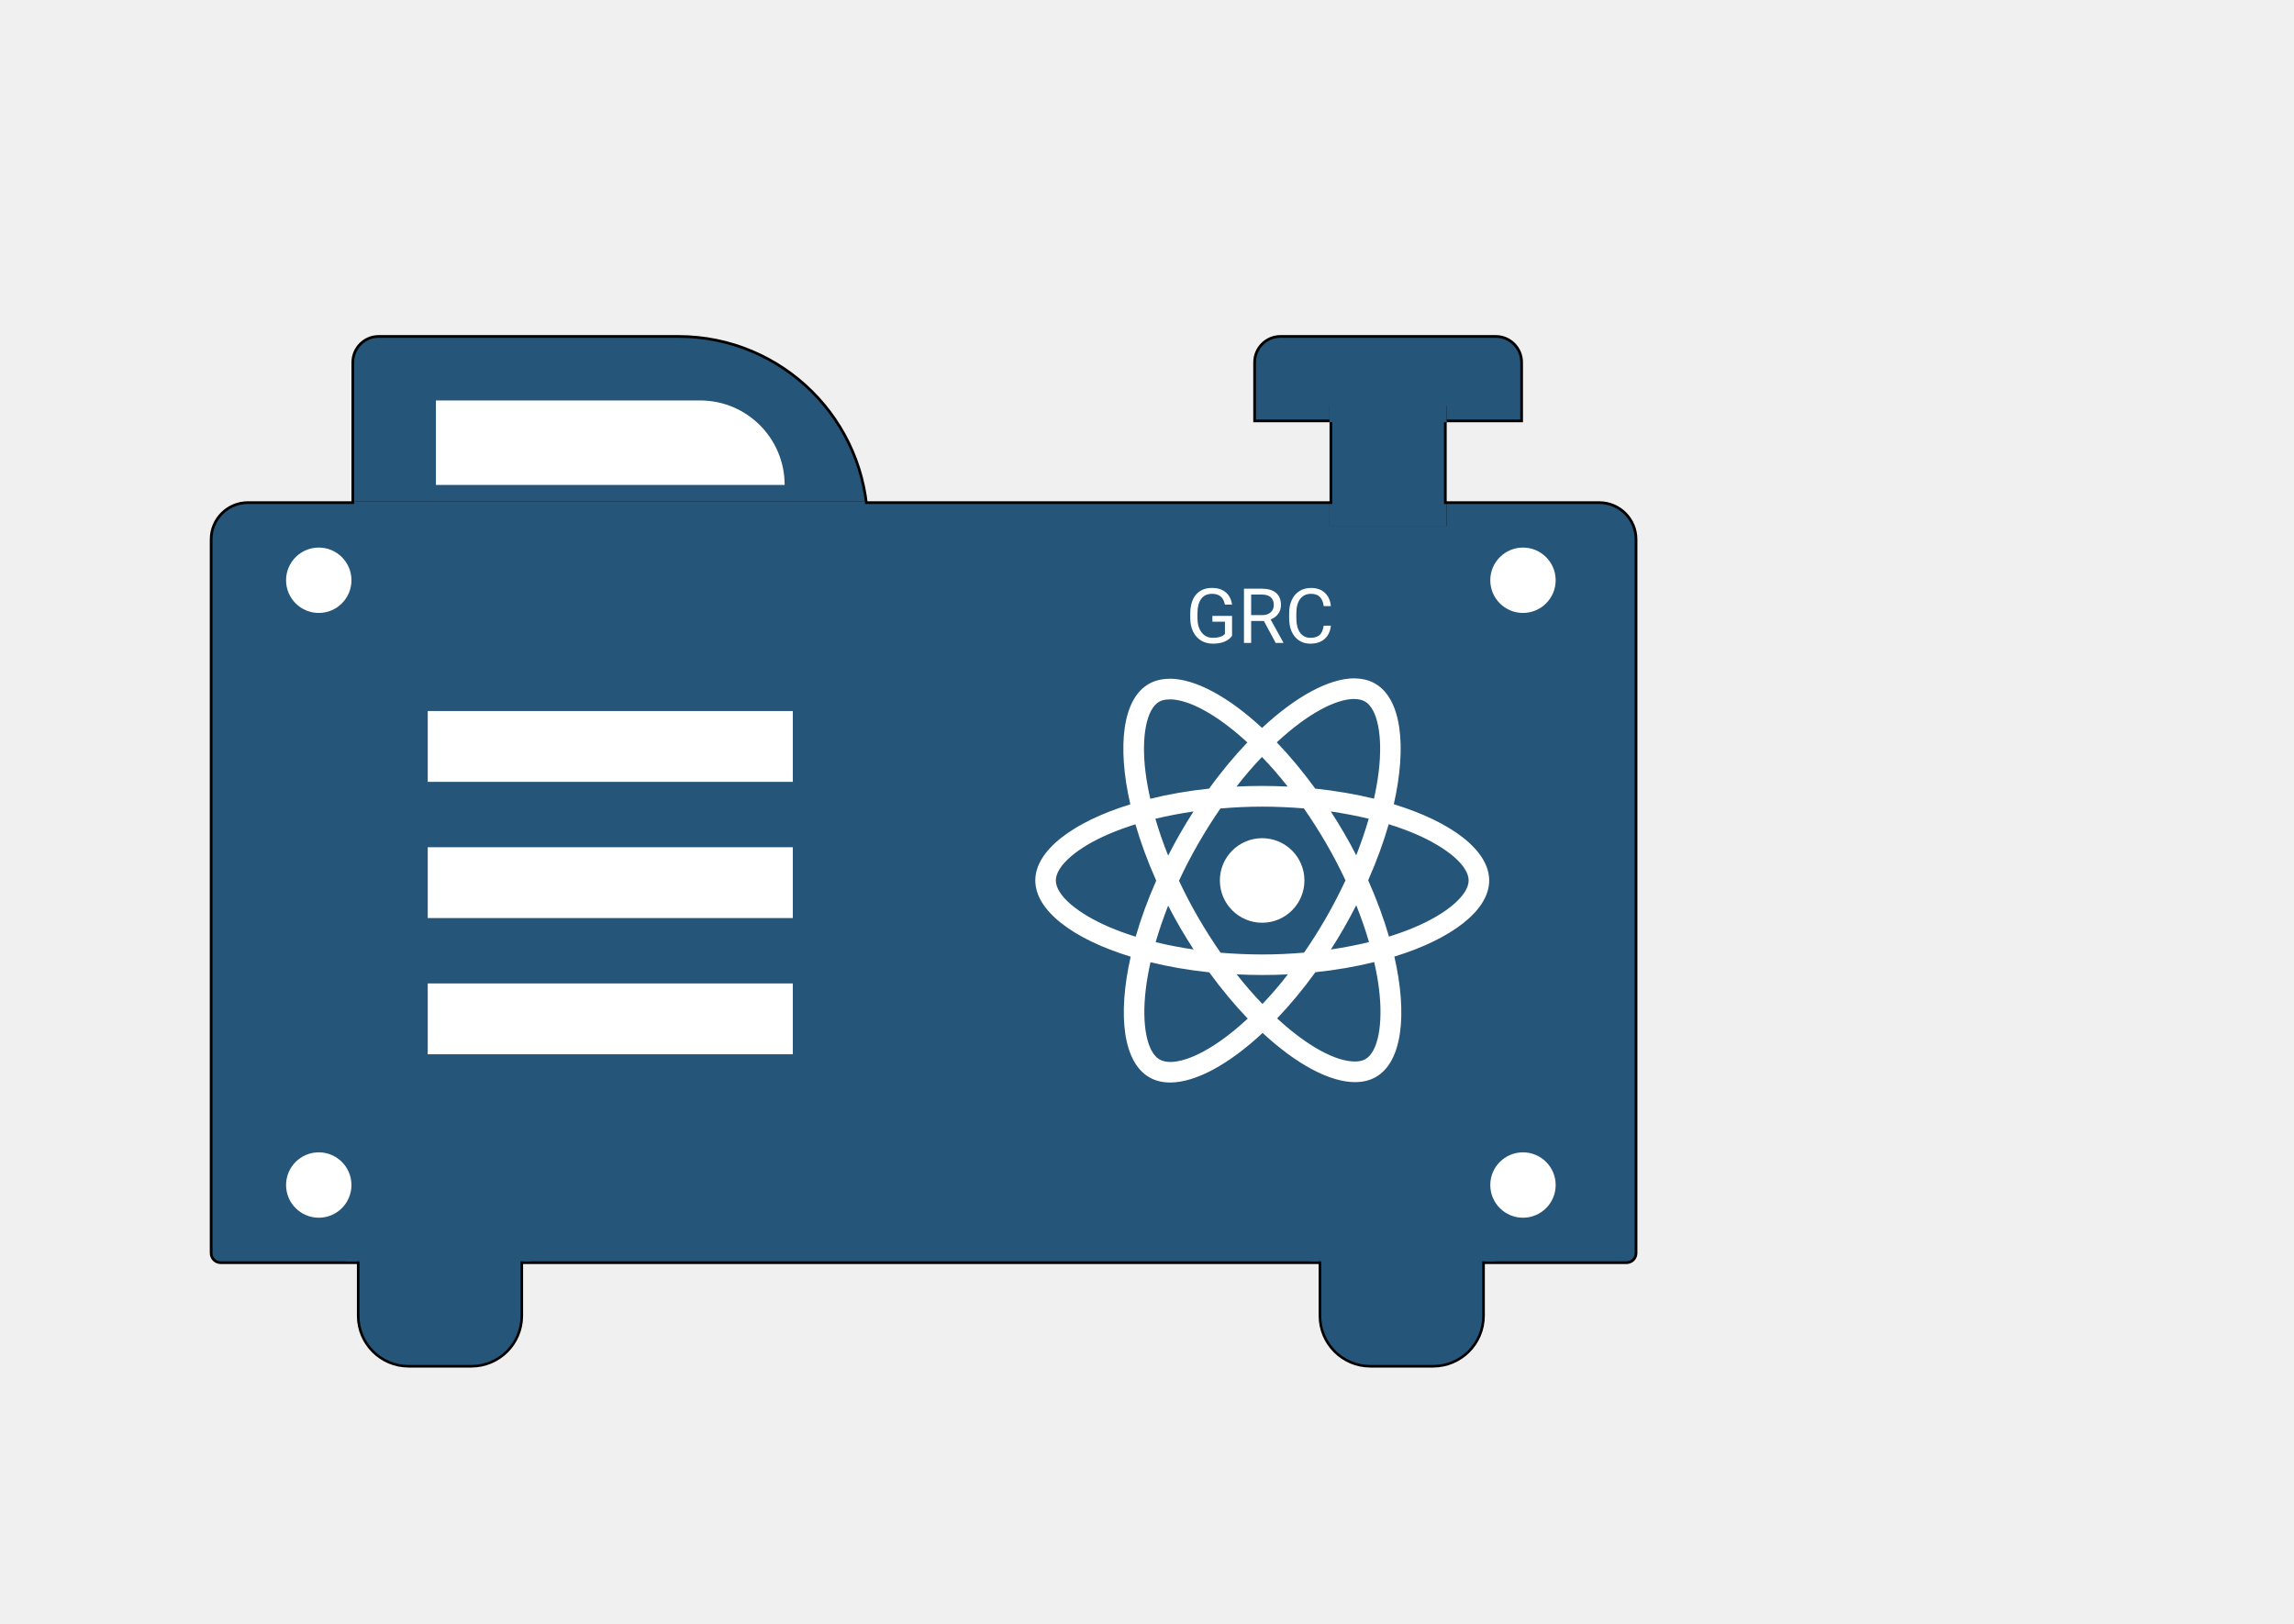
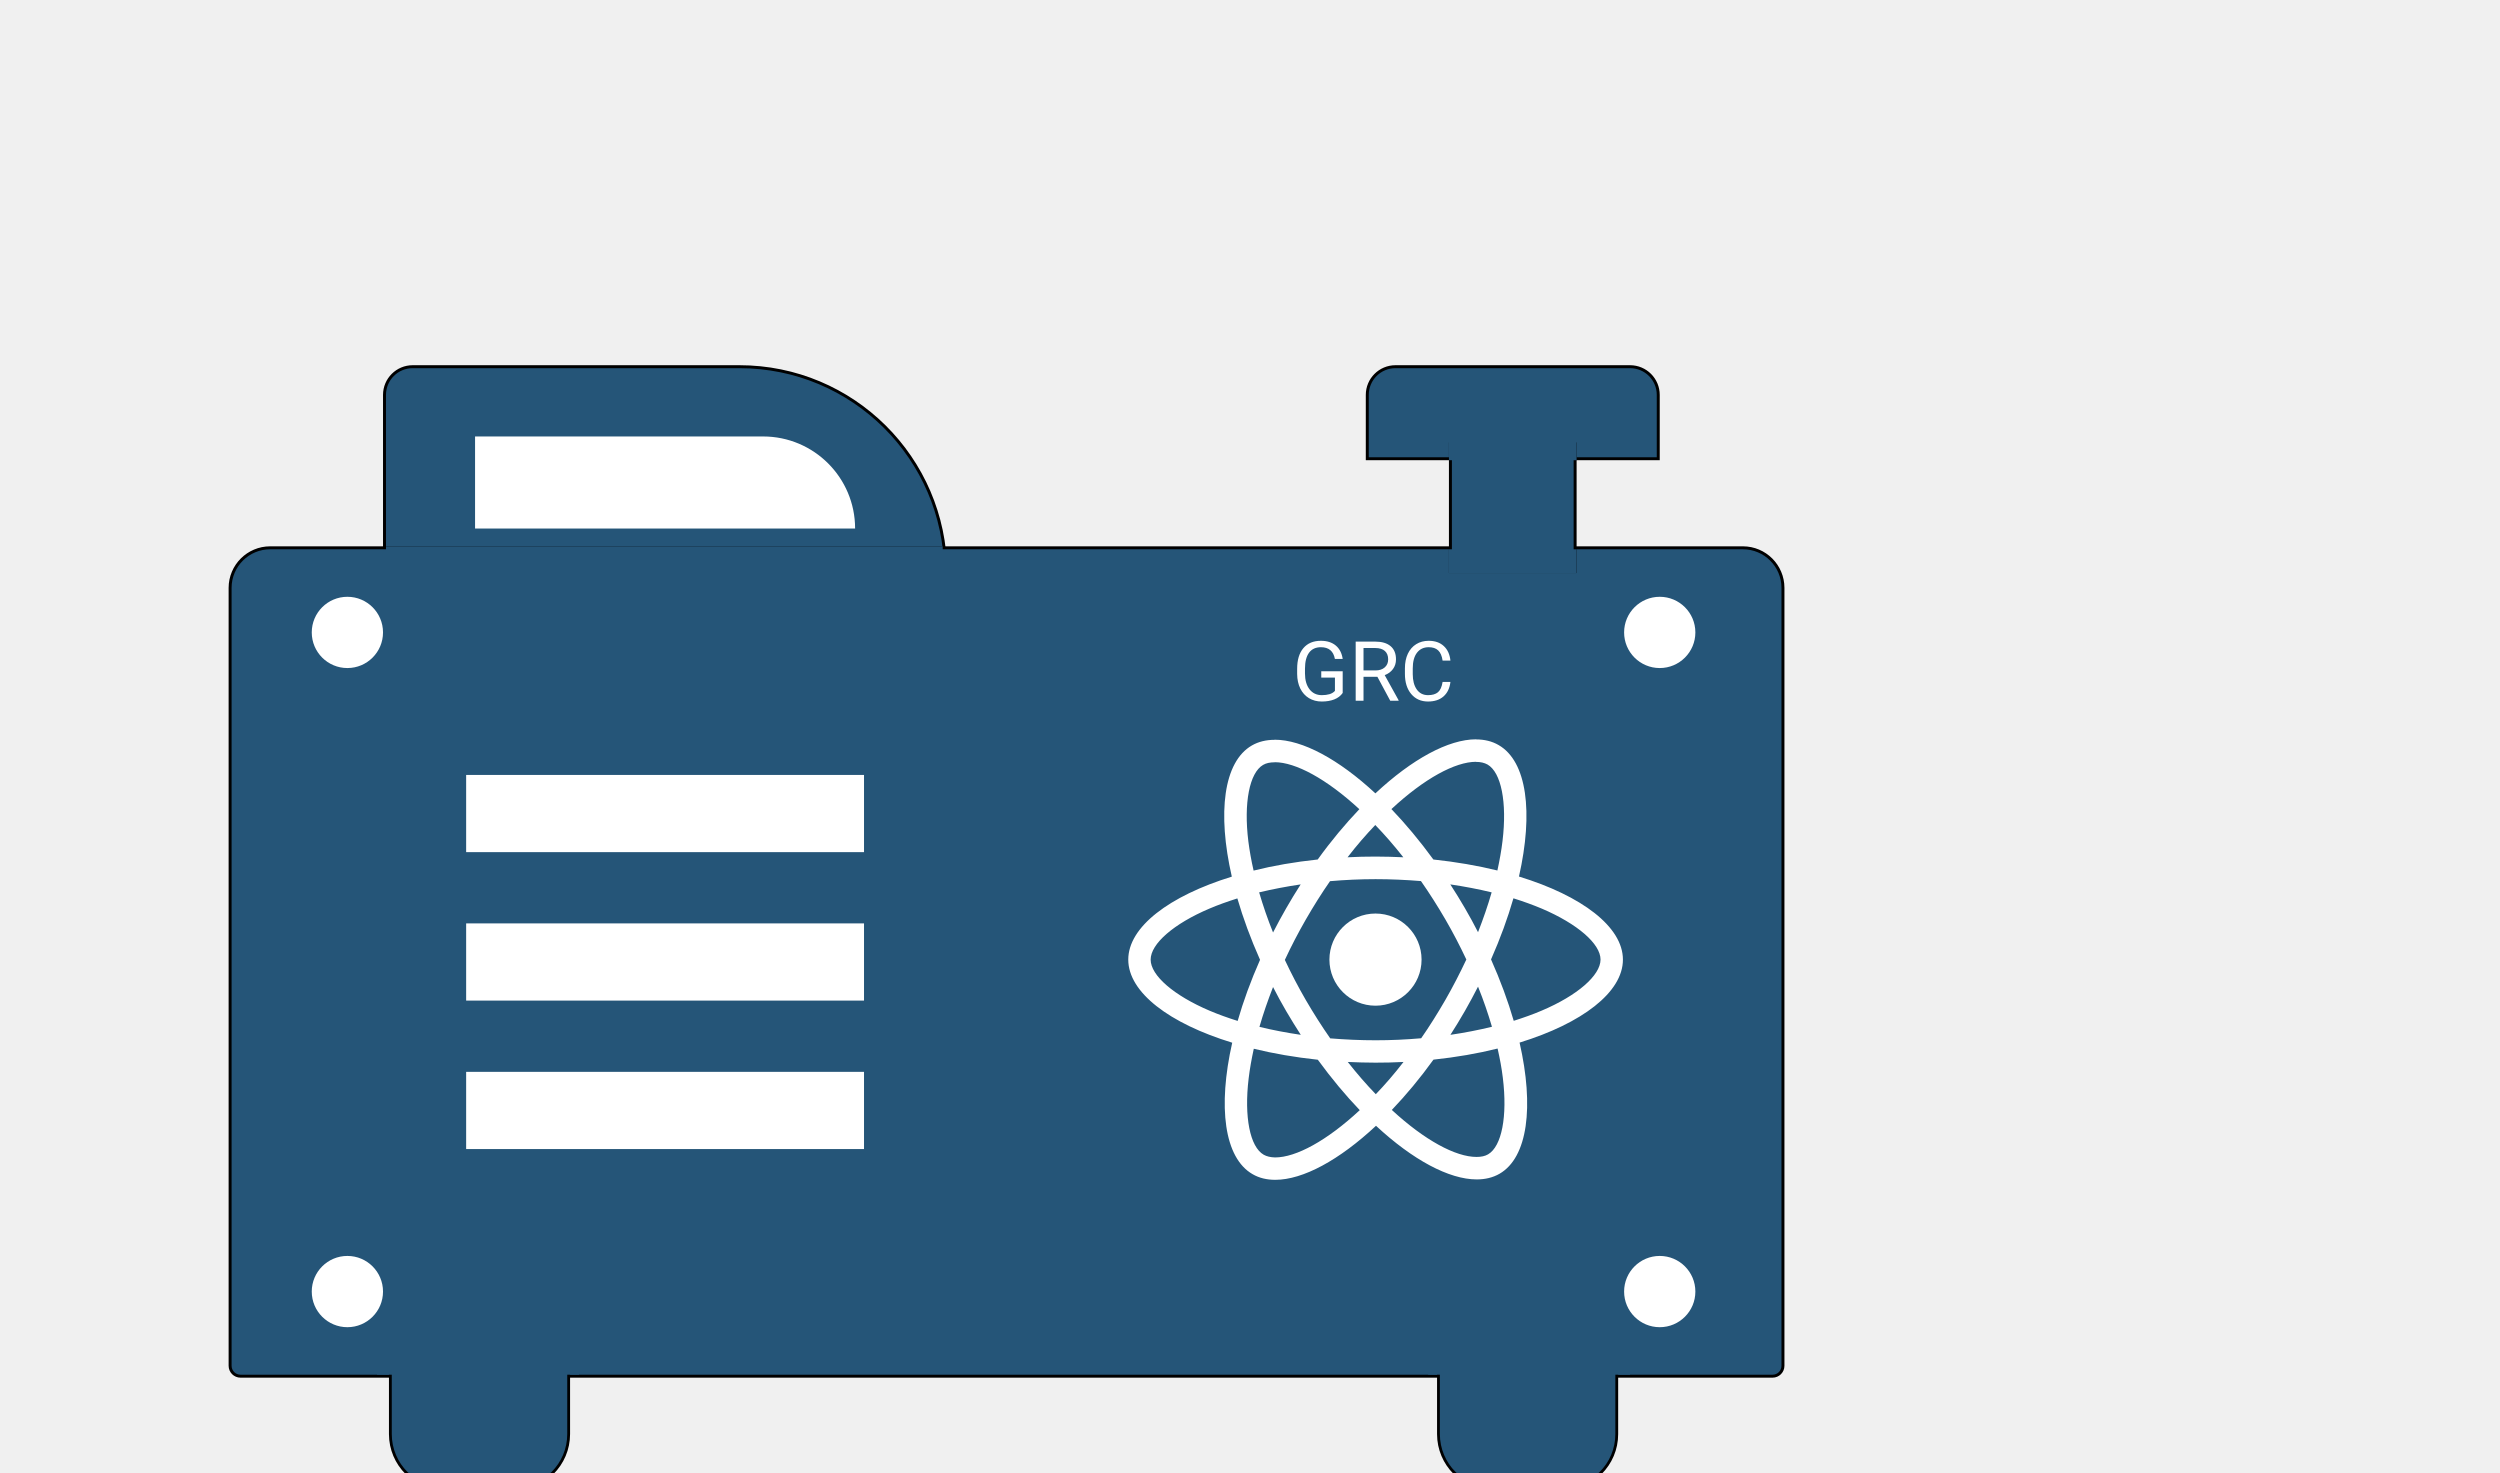
- <svg xmlns="http://www.w3.org/2000/svg" width="842" height="596" viewBox="0 0 842 596" fill="none">
+ <svg xmlns="http://www.w3.org/2000/svg" width="842" height="496" viewBox="0 0 842 496" fill="none">
  <path d="M129.5 133C129.5 127.753 133.753 123.5 139 123.5H249C287.217 123.5 318.229 154.346 318.498 192.5H129.5V133Z" fill="#255578" stroke="black" />
  <path d="M77.5 198C77.5 190.544 83.544 184.5 91 184.5H587C594.456 184.5 600.5 190.544 600.5 198V460C600.5 461.933 598.933 463.5 597 463.5H81C79.067 463.5 77.5 461.933 77.5 460V198Z" fill="#255578" stroke="black" />
  <path d="M484.475 459.475H544.525V483C544.525 493.231 536.231 501.525 526 501.525H503C492.769 501.525 484.475 493.231 484.475 483V459.475Z" fill="#255578" stroke="black" stroke-width="0.95" />
  <path d="M131.475 459.475H191.525V483C191.525 493.231 183.231 501.525 173 501.525H150C139.769 501.525 131.475 493.231 131.475 483V459.475Z" fill="#255578" stroke="black" stroke-width="0.95" />
  <path d="M160 147H257C274.121 147 288 160.879 288 178H160V147Z" fill="white" />
  <rect x="157" y="261" width="134" height="26" fill="white" />
  <rect x="157" y="361" width="134" height="26" fill="white" />
  <rect x="157" y="311" width="134" height="26" fill="white" />
  <circle cx="117" cy="213" r="12" fill="white" />
  <circle cx="559" cy="213" r="12" fill="white" />
  <circle cx="559" cy="435" r="12" fill="white" />
  <circle cx="117" cy="435" r="12" fill="white" />
  <path d="M546.6 323.199C546.6 312.163 532.779 301.703 511.589 295.217C516.479 273.62 514.306 256.437 504.729 250.936C502.522 249.645 499.941 249.034 497.123 249.034V256.607C498.685 256.607 499.941 256.912 500.994 257.49C505.612 260.138 507.616 270.224 506.054 283.196C505.68 286.388 505.069 289.75 504.322 293.18C497.666 291.55 490.399 290.293 482.758 289.478C478.174 283.196 473.42 277.491 468.631 272.499C479.702 262.21 490.093 256.573 497.157 256.573V249C487.818 249 475.593 255.656 463.232 267.202C450.871 255.724 438.646 249.136 429.308 249.136V256.709C436.337 256.709 446.762 262.312 457.833 272.533C453.079 277.525 448.324 283.196 443.808 289.478C436.133 290.293 428.866 291.55 422.21 293.214C421.429 289.818 420.852 286.524 420.444 283.366C418.848 270.394 420.818 260.308 425.402 257.625C426.421 257.014 427.746 256.743 429.308 256.743V249.17C426.455 249.17 423.874 249.781 421.633 251.071C412.091 256.573 409.951 273.722 414.875 295.251C393.753 301.771 380 312.197 380 323.199C380 334.236 393.821 344.695 415.011 351.181C410.121 372.778 412.294 389.961 421.871 395.463C424.078 396.753 426.659 397.364 429.511 397.364C438.85 397.364 451.075 390.708 463.436 379.163C475.797 390.641 488.022 397.228 497.36 397.228C500.213 397.228 502.794 396.617 505.035 395.327C514.577 389.826 516.717 372.677 511.793 351.147C532.847 344.661 546.6 334.202 546.6 323.199ZM502.386 300.549C501.13 304.93 499.568 309.446 497.802 313.962C496.409 311.246 494.949 308.529 493.353 305.812C491.791 303.096 490.127 300.447 488.463 297.866C493.285 298.579 497.938 299.462 502.386 300.549ZM486.833 336.715C484.184 341.299 481.468 345.646 478.649 349.687C473.589 350.128 468.462 350.366 463.3 350.366C458.172 350.366 453.045 350.128 448.019 349.721C445.2 345.68 442.45 341.367 439.801 336.816C437.22 332.368 434.877 327.851 432.737 323.301C434.843 318.751 437.22 314.2 439.767 309.752C442.416 305.167 445.132 300.821 447.951 296.779C453.011 296.338 458.138 296.1 463.3 296.1C468.428 296.1 473.555 296.338 478.581 296.746C481.4 300.787 484.15 305.099 486.799 309.65C489.38 314.098 491.723 318.615 493.863 323.165C491.723 327.716 489.38 332.266 486.833 336.715ZM497.802 332.3C499.635 336.85 501.198 341.401 502.488 345.815C498.039 346.902 493.353 347.819 488.497 348.532C490.161 345.917 491.825 343.235 493.387 340.484C494.949 337.767 496.409 335.017 497.802 332.3ZM463.368 368.534C460.21 365.274 457.052 361.64 453.927 357.667C456.984 357.803 460.108 357.905 463.266 357.905C466.458 357.905 469.616 357.837 472.706 357.667C469.65 361.64 466.492 365.274 463.368 368.534ZM438.103 348.532C433.281 347.819 428.628 346.936 424.18 345.849C425.436 341.469 426.998 336.952 428.764 332.436C430.157 335.153 431.617 337.869 433.213 340.586C434.809 343.303 436.439 345.951 438.103 348.532ZM463.198 277.865C466.356 281.125 469.514 284.758 472.639 288.731C469.582 288.596 466.458 288.494 463.3 288.494C460.108 288.494 456.95 288.562 453.86 288.731C456.916 284.758 460.074 281.125 463.198 277.865ZM438.069 297.866C436.405 300.481 434.741 303.164 433.179 305.914C431.617 308.631 430.157 311.348 428.764 314.064C426.931 309.514 425.368 304.963 424.078 300.549C428.527 299.496 433.213 298.579 438.069 297.866ZM407.337 340.382C395.315 335.254 387.539 328.531 387.539 323.199C387.539 317.868 395.315 311.11 407.337 306.016C410.257 304.76 413.449 303.639 416.743 302.586C418.679 309.242 421.226 316.17 424.384 323.267C421.259 330.33 418.747 337.224 416.845 343.846C413.483 342.793 410.291 341.639 407.337 340.382ZM425.606 388.909C420.988 386.26 418.984 376.174 420.546 363.202C420.92 360.01 421.531 356.648 422.278 353.218C428.934 354.848 436.201 356.105 443.842 356.92C448.426 363.202 453.18 368.907 457.969 373.899C446.898 384.188 436.507 389.826 429.443 389.826C427.915 389.792 426.625 389.486 425.606 388.909ZM506.156 363.032C507.752 376.004 505.782 386.09 501.198 388.773C500.179 389.384 498.854 389.656 497.292 389.656C490.263 389.656 479.838 384.053 468.767 373.831C473.521 368.839 478.276 363.168 482.792 356.886C490.467 356.071 497.734 354.814 504.39 353.15C505.171 356.58 505.782 359.874 506.156 363.032ZM519.229 340.382C516.309 341.639 513.117 342.759 509.823 343.812C507.887 337.156 505.34 330.229 502.182 323.131C505.307 316.068 507.819 309.174 509.721 302.552C513.083 303.605 516.275 304.76 519.263 306.016C531.285 311.144 539.061 317.868 539.061 323.199C539.027 328.531 531.251 335.288 519.229 340.382Z" fill="white" />
  <path d="M463.266 338.718C471.837 338.718 478.785 331.77 478.785 323.199C478.785 314.628 471.837 307.68 463.266 307.68C454.695 307.68 447.747 314.628 447.747 323.199C447.747 331.77 454.695 338.718 463.266 338.718Z" fill="white" />
  <path d="M460.5 133C460.5 127.753 464.753 123.5 470 123.5H549C554.247 123.5 558.5 127.753 558.5 133V154.5H460.5V133Z" fill="#255578" stroke="black" />
  <path d="M488.5 149.5H530.5V192.5H488.5V149.5Z" fill="#255578" stroke="black" />
  <rect x="130" y="184" width="187.5" height="24" fill="#255578" />
  <rect x="488" y="185" width="43" height="8" fill="#255578" />
  <rect x="481" y="455" width="68" height="8" fill="#255578" />
  <rect x="127" y="455" width="68" height="8" fill="#255578" />
  <rect x="488" y="147" width="43" height="8" fill="#255578" />
  <path d="M452.219 233.389C451.544 234.355 450.601 235.079 449.389 235.562C448.186 236.036 446.782 236.273 445.178 236.273C443.555 236.273 442.115 235.895 440.857 235.139C439.6 234.373 438.624 233.288 437.932 231.885C437.248 230.481 436.897 228.854 436.879 227.004V225.268C436.879 222.269 437.576 219.945 438.971 218.295C440.374 216.645 442.343 215.82 444.877 215.82C446.955 215.82 448.628 216.354 449.895 217.42C451.161 218.477 451.936 219.981 452.219 221.932H449.594C449.102 219.298 447.534 217.98 444.891 217.98C443.132 217.98 441.796 218.6 440.885 219.84C439.982 221.07 439.527 222.857 439.518 225.199V226.826C439.518 229.059 440.028 230.837 441.049 232.158C442.07 233.471 443.451 234.127 445.191 234.127C446.176 234.127 447.037 234.018 447.775 233.799C448.514 233.58 449.124 233.211 449.607 232.691V228.221H445V226.088H452.219V233.389ZM463.908 227.947H459.232V236H456.594V216.094H463.184C465.426 216.094 467.148 216.604 468.352 217.625C469.564 218.646 470.17 220.132 470.17 222.082C470.17 223.322 469.833 224.402 469.158 225.322C468.493 226.243 467.563 226.931 466.369 227.387L471.045 235.836V236H468.229L463.908 227.947ZM459.232 225.801H463.266C464.569 225.801 465.604 225.464 466.369 224.789C467.144 224.115 467.531 223.212 467.531 222.082C467.531 220.852 467.162 219.908 466.424 219.252C465.695 218.596 464.637 218.263 463.252 218.254H459.232V225.801ZM488.504 229.684C488.258 231.789 487.479 233.416 486.166 234.564C484.863 235.704 483.126 236.273 480.957 236.273C478.605 236.273 476.719 235.43 475.297 233.744C473.884 232.058 473.178 229.802 473.178 226.977V225.062C473.178 223.212 473.506 221.585 474.162 220.182C474.827 218.778 475.766 217.702 476.979 216.955C478.191 216.199 479.594 215.82 481.189 215.82C483.304 215.82 484.999 216.413 486.275 217.598C487.551 218.773 488.294 220.405 488.504 222.492H485.865C485.637 220.906 485.141 219.758 484.375 219.047C483.618 218.336 482.557 217.98 481.189 217.98C479.512 217.98 478.195 218.6 477.238 219.84C476.29 221.079 475.816 222.843 475.816 225.131V227.059C475.816 229.219 476.268 230.937 477.17 232.213C478.072 233.489 479.335 234.127 480.957 234.127C482.415 234.127 483.532 233.799 484.307 233.143C485.09 232.477 485.61 231.324 485.865 229.684H488.504Z" fill="white" />
</svg>
